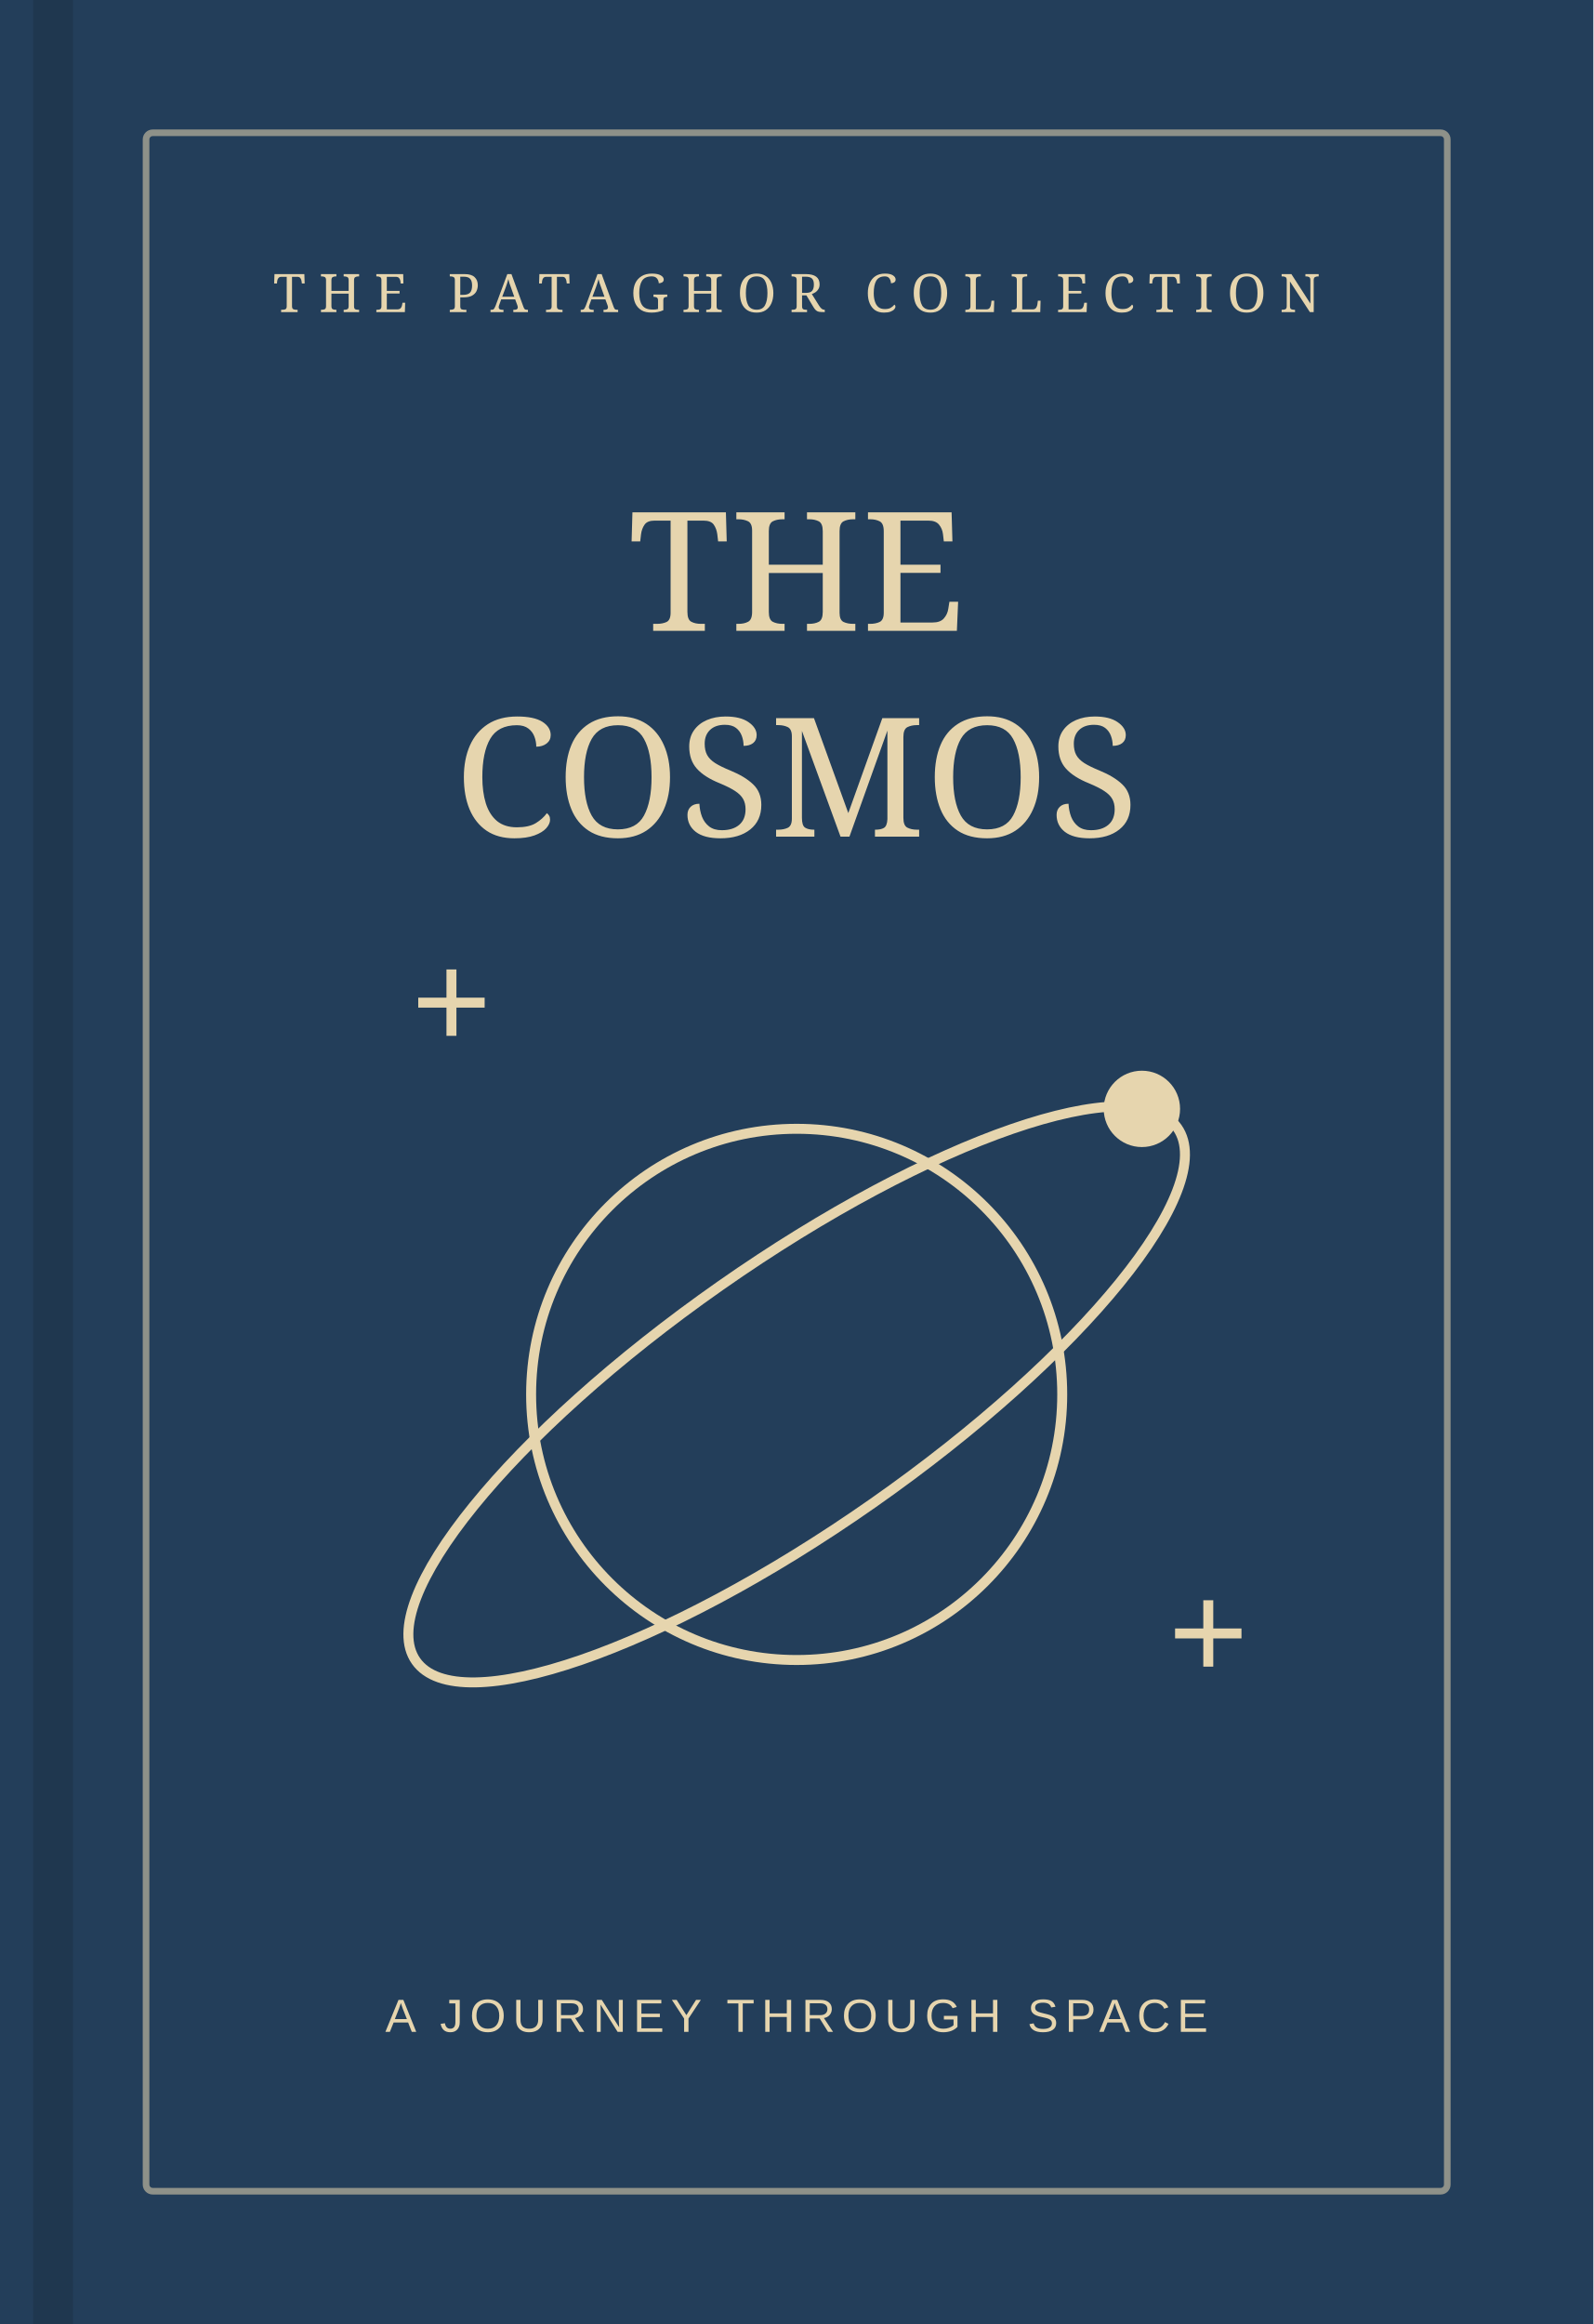
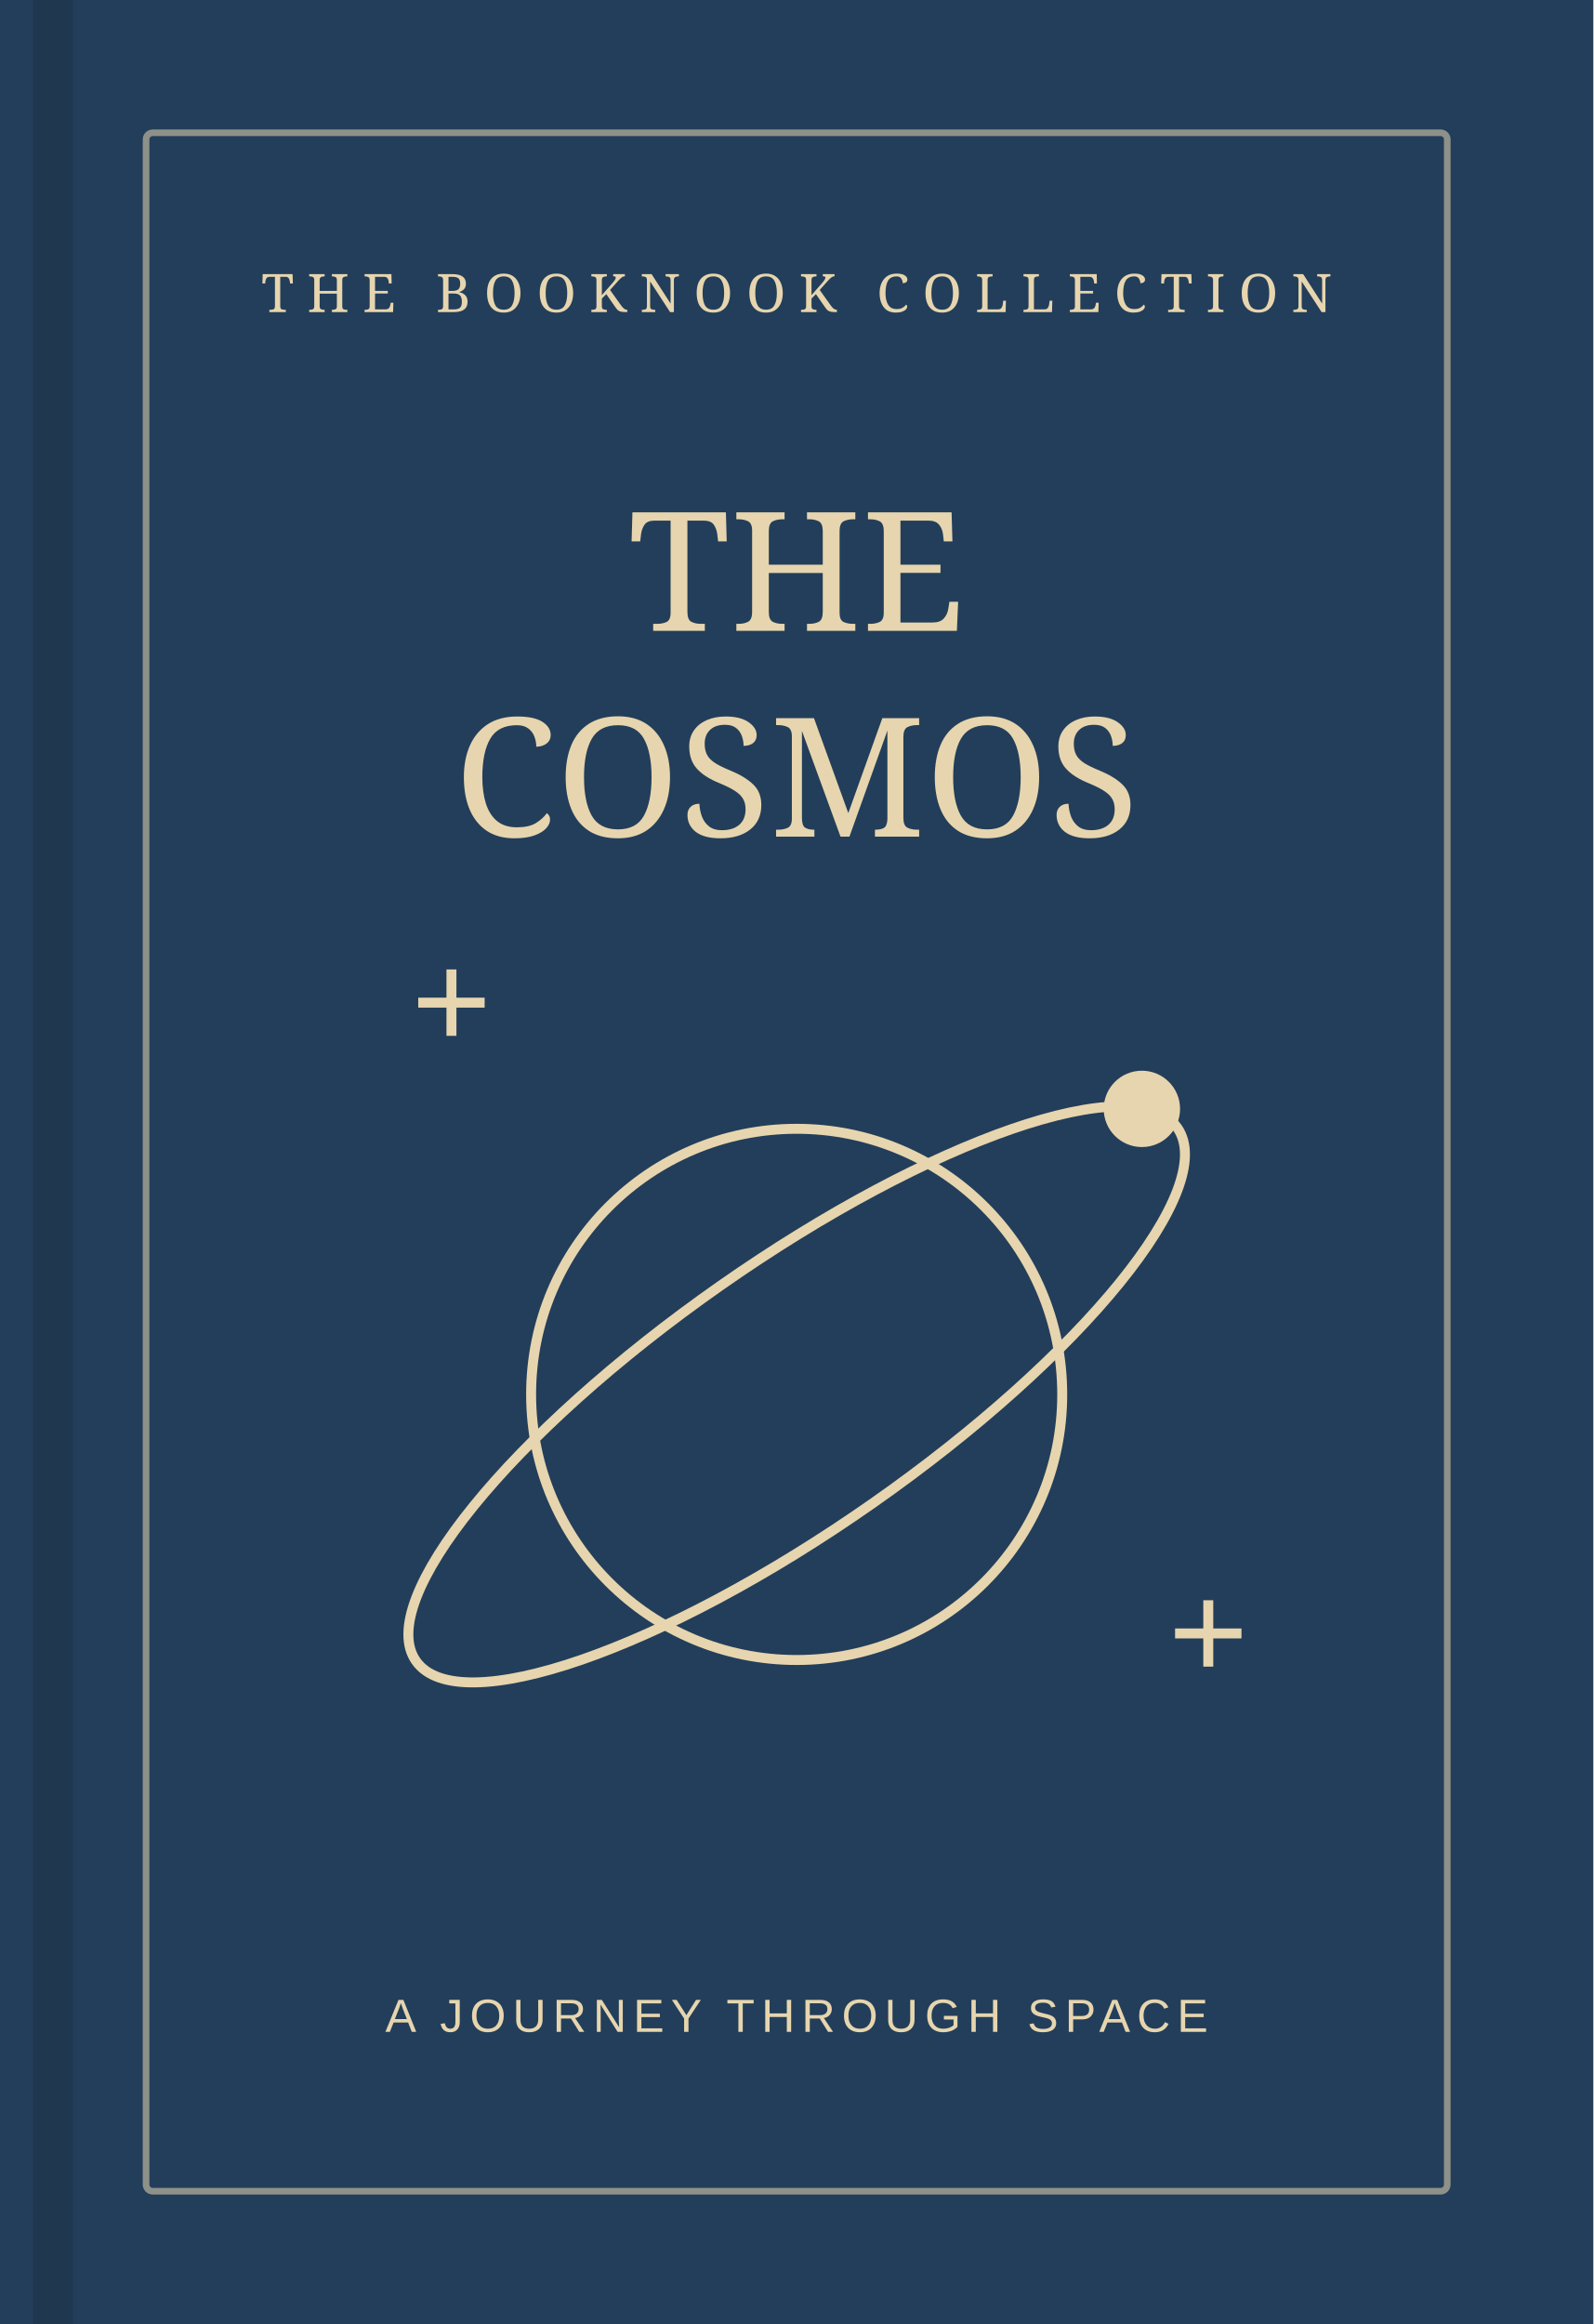
<svg xmlns="http://www.w3.org/2000/svg" width="240" height="350" viewBox="0 0 240 350">
  <rect width="240" height="350" fill="#233e5a" />
  <rect x="5" width="6" height="350" fill="#000" opacity=".12" />
  <rect x="22" y="20" width="196" height="310" rx="1" fill="none" stroke="#e6d5ae" opacity=".55" />
-   <text x="120" y="47" text-anchor="middle" fill="#e6d5ae" font-family="Georgia,serif" font-size="8" letter-spacing="2">THE PATAGHOR COLLECTION</text>
+   <text x="120" y="47" text-anchor="middle" fill="#e6d5ae" font-family="Georgia,serif" font-size="8" letter-spacing="2">THE BOOKNOOK COLLECTION</text>
  <g fill="#e6d5ae" text-anchor="middle" font-family="Georgia,serif" font-size="25">
    <text x="120" y="95">THE</text>
    <text x="120" y="126">COSMOS</text>
  </g>
  <g color="#e6d5ae" stroke="currentColor" fill="none" stroke-width="1.5">
    <circle cx="120" cy="210" r="40" />
    <ellipse cx="120" cy="210" rx="70" ry="20" transform="rotate(-35 120 210)" />
    <circle cx="172" cy="167" r="5" fill="currentColor" />
    <path d="M63 151h10m-5-5v10M177 246h10m-5-5v10" />
  </g>
  <text x="120" y="306" text-anchor="middle" fill="#e6d5ae" font-family="Arial,sans-serif" font-size="7" letter-spacing="1">A JOURNEY THROUGH SPACE</text>
</svg>
